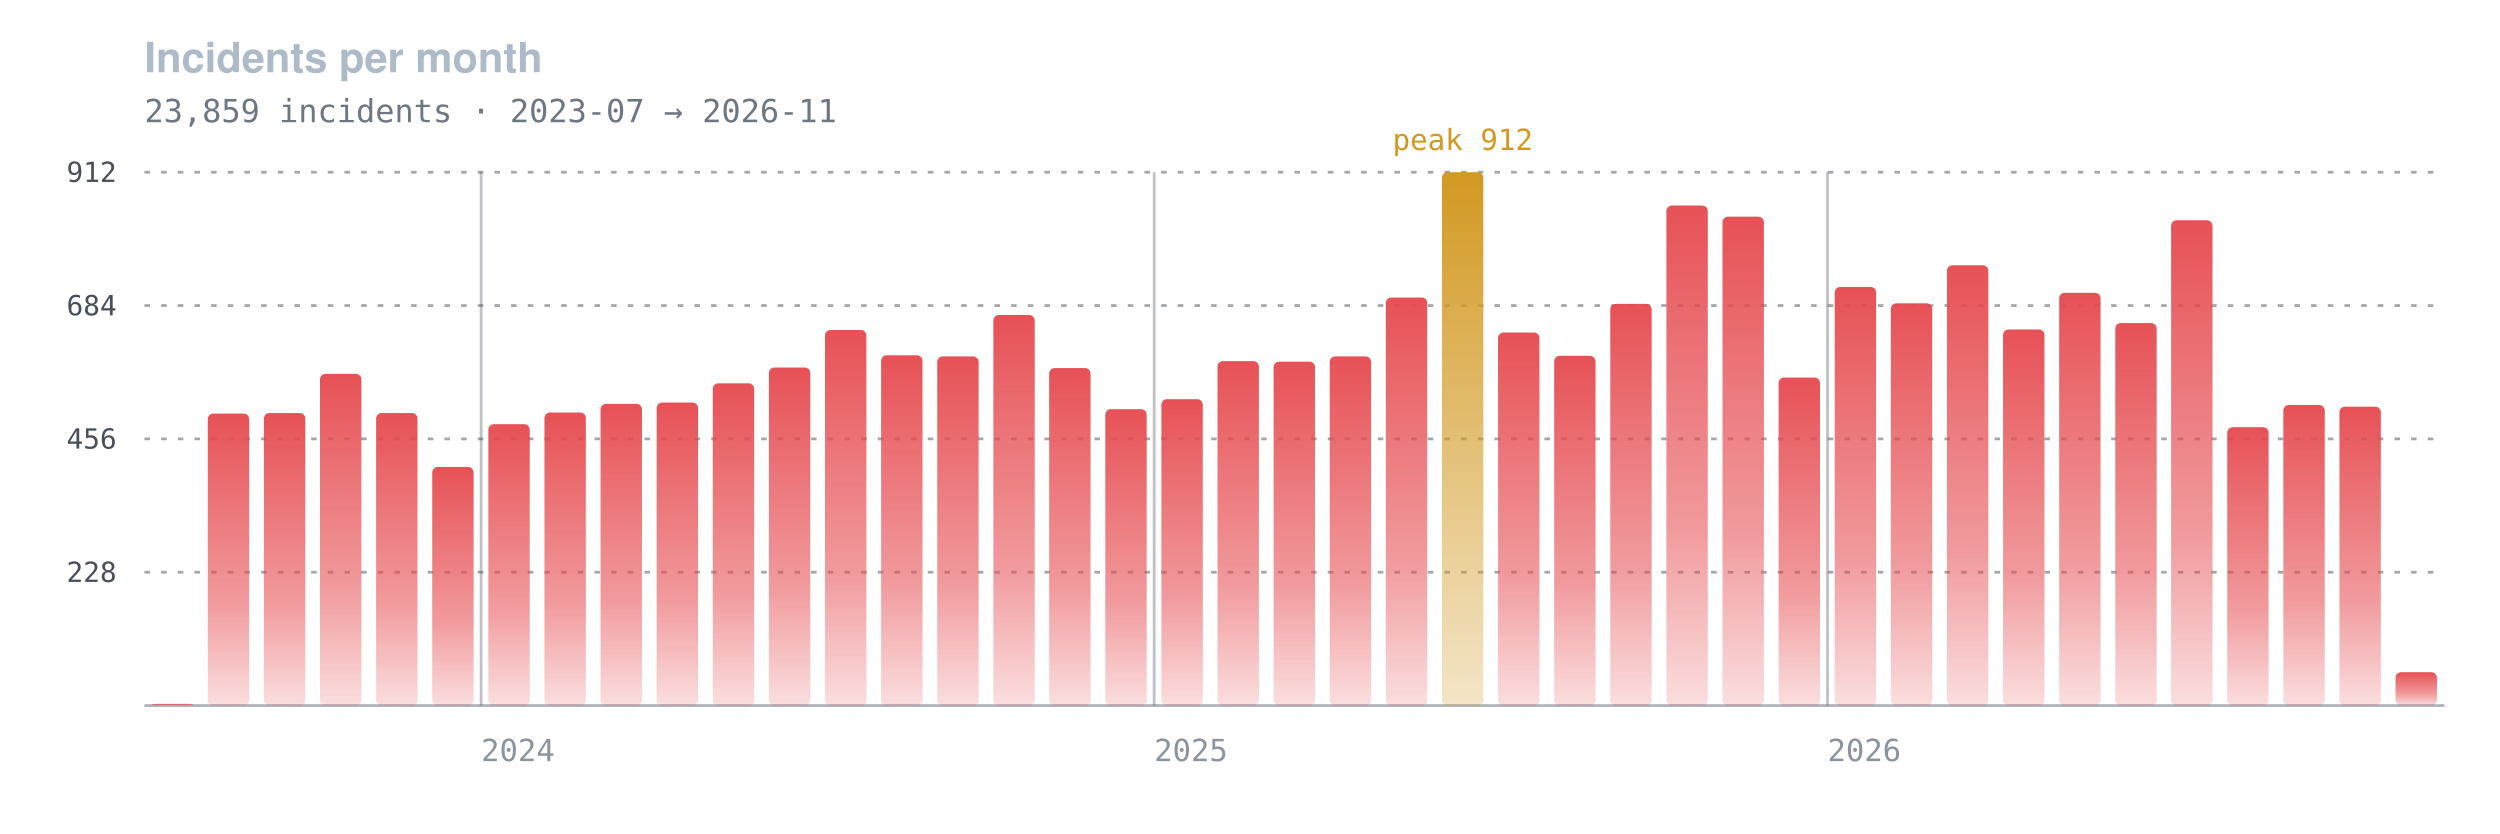
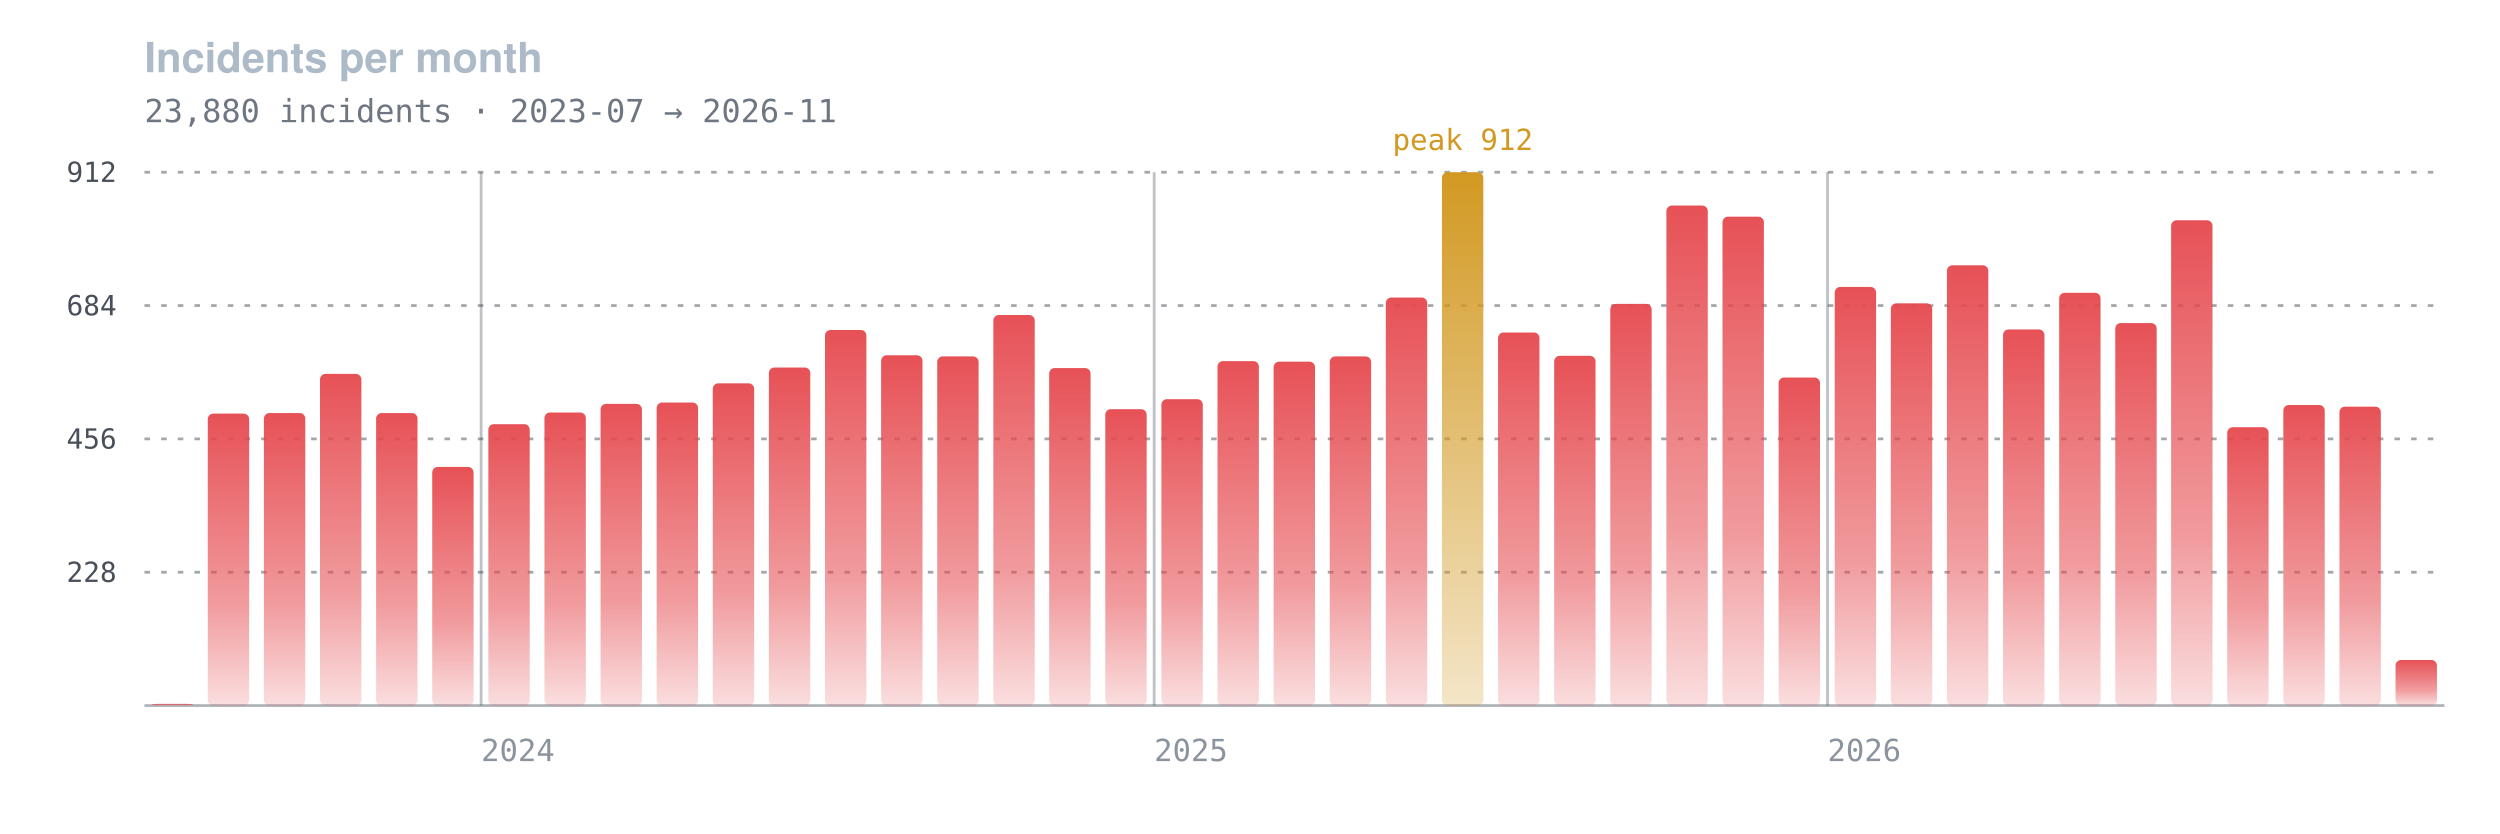
<svg xmlns="http://www.w3.org/2000/svg" viewBox="0 0 900 300" width="900" height="300" role="img">
  <defs>
    <linearGradient id="bg" x1="0" y1="0" x2="0" y2="1">
      <stop offset="0%" stop-color="#e5484d" stop-opacity="0.95" />
      <stop offset="65%" stop-color="#e5484d" stop-opacity="0.55" />
      <stop offset="100%" stop-color="#e5484d" stop-opacity="0.18" />
    </linearGradient>
    <linearGradient id="pk" x1="0" y1="0" x2="0" y2="1">
      <stop offset="0%" stop-color="#d29922" stop-opacity="1" />
      <stop offset="100%" stop-color="#d29922" stop-opacity="0.25" />
    </linearGradient>
  </defs>
  <text x="52" y="26" fill="#adbac7" font-size="15" font-family="-apple-system,BlinkMacSystemFont,Segoe UI,Helvetica,Arial,sans-serif" font-weight="600">Incidents per month</text>
-   <text x="52" y="44" fill="#6e7681" font-size="11.5" font-family="ui-monospace,SFMono-Regular,Menlo,Consolas,monospace">23,859 incidents · 2023-07 → 2026-11</text>
+   <text x="52" y="44" fill="#6e7681" font-size="11.5" font-family="ui-monospace,SFMono-Regular,Menlo,Consolas,monospace">23,880 incidents · 2023-07 → 2026-11</text>
  <line x1="52" y1="206.0" x2="880" y2="206.0" stroke="#484f58" stroke-width="1" stroke-dasharray="2 4" opacity="0.5" />
  <text x="42" y="209.5" fill="#484f58" font-size="10" font-family="ui-monospace,SFMono-Regular,Menlo,Consolas,monospace" text-anchor="end">228</text>
  <line x1="52" y1="158.0" x2="880" y2="158.0" stroke="#484f58" stroke-width="1" stroke-dasharray="2 4" opacity="0.5" />
  <text x="42" y="161.5" fill="#484f58" font-size="10" font-family="ui-monospace,SFMono-Regular,Menlo,Consolas,monospace" text-anchor="end">456</text>
  <line x1="52" y1="110.0" x2="880" y2="110.0" stroke="#484f58" stroke-width="1" stroke-dasharray="2 4" opacity="0.5" />
  <text x="42" y="113.5" fill="#484f58" font-size="10" font-family="ui-monospace,SFMono-Regular,Menlo,Consolas,monospace" text-anchor="end">684</text>
  <line x1="52" y1="62.0" x2="880" y2="62.0" stroke="#484f58" stroke-width="1" stroke-dasharray="2 4" opacity="0.5" />
  <text x="42" y="65.5" fill="#484f58" font-size="10" font-family="ui-monospace,SFMono-Regular,Menlo,Consolas,monospace" text-anchor="end">912</text>
  <line x1="52" y1="254" x2="880" y2="254" stroke="#6e7681" stroke-width="1" opacity="0.55" />
  <rect x="54.6" y="253.4" width="14.9" height="0.6" rx="2" fill="url(#bg)" />
  <rect x="74.8" y="148.9" width="14.9" height="105.1" rx="2" fill="url(#bg)" />
  <rect x="95.0" y="148.7" width="14.9" height="105.3" rx="2" fill="url(#bg)" />
  <rect x="115.2" y="134.6" width="14.9" height="119.4" rx="2" fill="url(#bg)" />
  <rect x="135.4" y="148.7" width="14.9" height="105.3" rx="2" fill="url(#bg)" />
  <rect x="155.6" y="168.1" width="14.9" height="85.9" rx="2" fill="url(#bg)" />
  <rect x="175.8" y="152.7" width="14.9" height="101.3" rx="2" fill="url(#bg)" />
  <line x1="173.2" y1="62" x2="173.2" y2="254" stroke="#484f58" stroke-width="1" opacity="0.35" />
  <text x="173.2" y="274" fill="#8b949e" font-size="11" font-family="ui-monospace,SFMono-Regular,Menlo,Consolas,monospace">2024</text>
  <rect x="196.0" y="148.5" width="14.9" height="105.5" rx="2" fill="url(#bg)" />
  <rect x="216.2" y="145.4" width="14.9" height="108.6" rx="2" fill="url(#bg)" />
  <rect x="236.4" y="144.9" width="14.9" height="109.1" rx="2" fill="url(#bg)" />
  <rect x="256.6" y="138.0" width="14.9" height="116.0" rx="2" fill="url(#bg)" />
  <rect x="276.8" y="132.3" width="14.9" height="121.7" rx="2" fill="url(#bg)" />
  <rect x="297.0" y="118.8" width="14.9" height="135.2" rx="2" fill="url(#bg)" />
  <rect x="317.2" y="127.9" width="14.9" height="126.1" rx="2" fill="url(#bg)" />
  <rect x="337.4" y="128.3" width="14.9" height="125.7" rx="2" fill="url(#bg)" />
  <rect x="357.6" y="113.4" width="14.9" height="140.6" rx="2" fill="url(#bg)" />
  <rect x="377.7" y="132.5" width="14.9" height="121.5" rx="2" fill="url(#bg)" />
  <rect x="397.9" y="147.3" width="14.9" height="106.7" rx="2" fill="url(#bg)" />
  <rect x="418.1" y="143.7" width="14.9" height="110.3" rx="2" fill="url(#bg)" />
  <line x1="415.5" y1="62" x2="415.5" y2="254" stroke="#484f58" stroke-width="1" opacity="0.35" />
  <text x="415.5" y="274" fill="#8b949e" font-size="11" font-family="ui-monospace,SFMono-Regular,Menlo,Consolas,monospace">2025</text>
  <rect x="438.3" y="130.0" width="14.9" height="124.0" rx="2" fill="url(#bg)" />
  <rect x="458.5" y="130.2" width="14.9" height="123.8" rx="2" fill="url(#bg)" />
  <rect x="478.7" y="128.3" width="14.9" height="125.7" rx="2" fill="url(#bg)" />
  <rect x="498.9" y="107.1" width="14.9" height="146.9" rx="2" fill="url(#bg)" />
  <rect x="519.1" y="62.0" width="14.9" height="192.0" rx="2" fill="url(#pk)" />
  <rect x="539.3" y="119.7" width="14.9" height="134.3" rx="2" fill="url(#bg)" />
  <rect x="559.5" y="128.1" width="14.9" height="125.9" rx="2" fill="url(#bg)" />
  <rect x="579.7" y="109.4" width="14.9" height="144.6" rx="2" fill="url(#bg)" />
  <rect x="599.9" y="74.0" width="14.9" height="180.0" rx="2" fill="url(#bg)" />
  <rect x="620.1" y="78.0" width="14.9" height="176.0" rx="2" fill="url(#bg)" />
  <rect x="640.3" y="135.9" width="14.9" height="118.1" rx="2" fill="url(#bg)" />
  <rect x="660.5" y="103.3" width="14.9" height="150.7" rx="2" fill="url(#bg)" />
  <line x1="657.9" y1="62" x2="657.9" y2="254" stroke="#484f58" stroke-width="1" opacity="0.35" />
  <text x="657.9" y="274" fill="#8b949e" font-size="11" font-family="ui-monospace,SFMono-Regular,Menlo,Consolas,monospace">2026</text>
  <rect x="680.7" y="109.2" width="14.9" height="144.8" rx="2" fill="url(#bg)" />
  <rect x="700.9" y="95.5" width="14.9" height="158.5" rx="2" fill="url(#bg)" />
  <rect x="721.1" y="118.6" width="14.9" height="135.4" rx="2" fill="url(#bg)" />
  <rect x="741.3" y="105.4" width="14.9" height="148.6" rx="2" fill="url(#bg)" />
  <rect x="761.5" y="116.3" width="14.9" height="137.7" rx="2" fill="url(#bg)" />
  <rect x="781.6" y="79.3" width="14.9" height="174.7" rx="2" fill="url(#bg)" />
  <rect x="801.8" y="153.8" width="14.9" height="100.2" rx="2" fill="url(#bg)" />
  <rect x="822.0" y="145.8" width="14.9" height="108.2" rx="2" fill="url(#bg)" />
  <rect x="842.2" y="146.4" width="14.9" height="107.6" rx="2" fill="url(#bg)" />
-   <rect x="862.4" y="242.0" width="14.9" height="12.0" rx="2" fill="url(#bg)" />
+   <rect x="862.4" y="237.6" width="14.9" height="16.4" rx="2" fill="url(#bg)" />
  <text x="526.6" y="54.0" fill="#d29922" font-size="10.5" font-family="ui-monospace,SFMono-Regular,Menlo,Consolas,monospace" text-anchor="middle">peak 912</text>
</svg>
